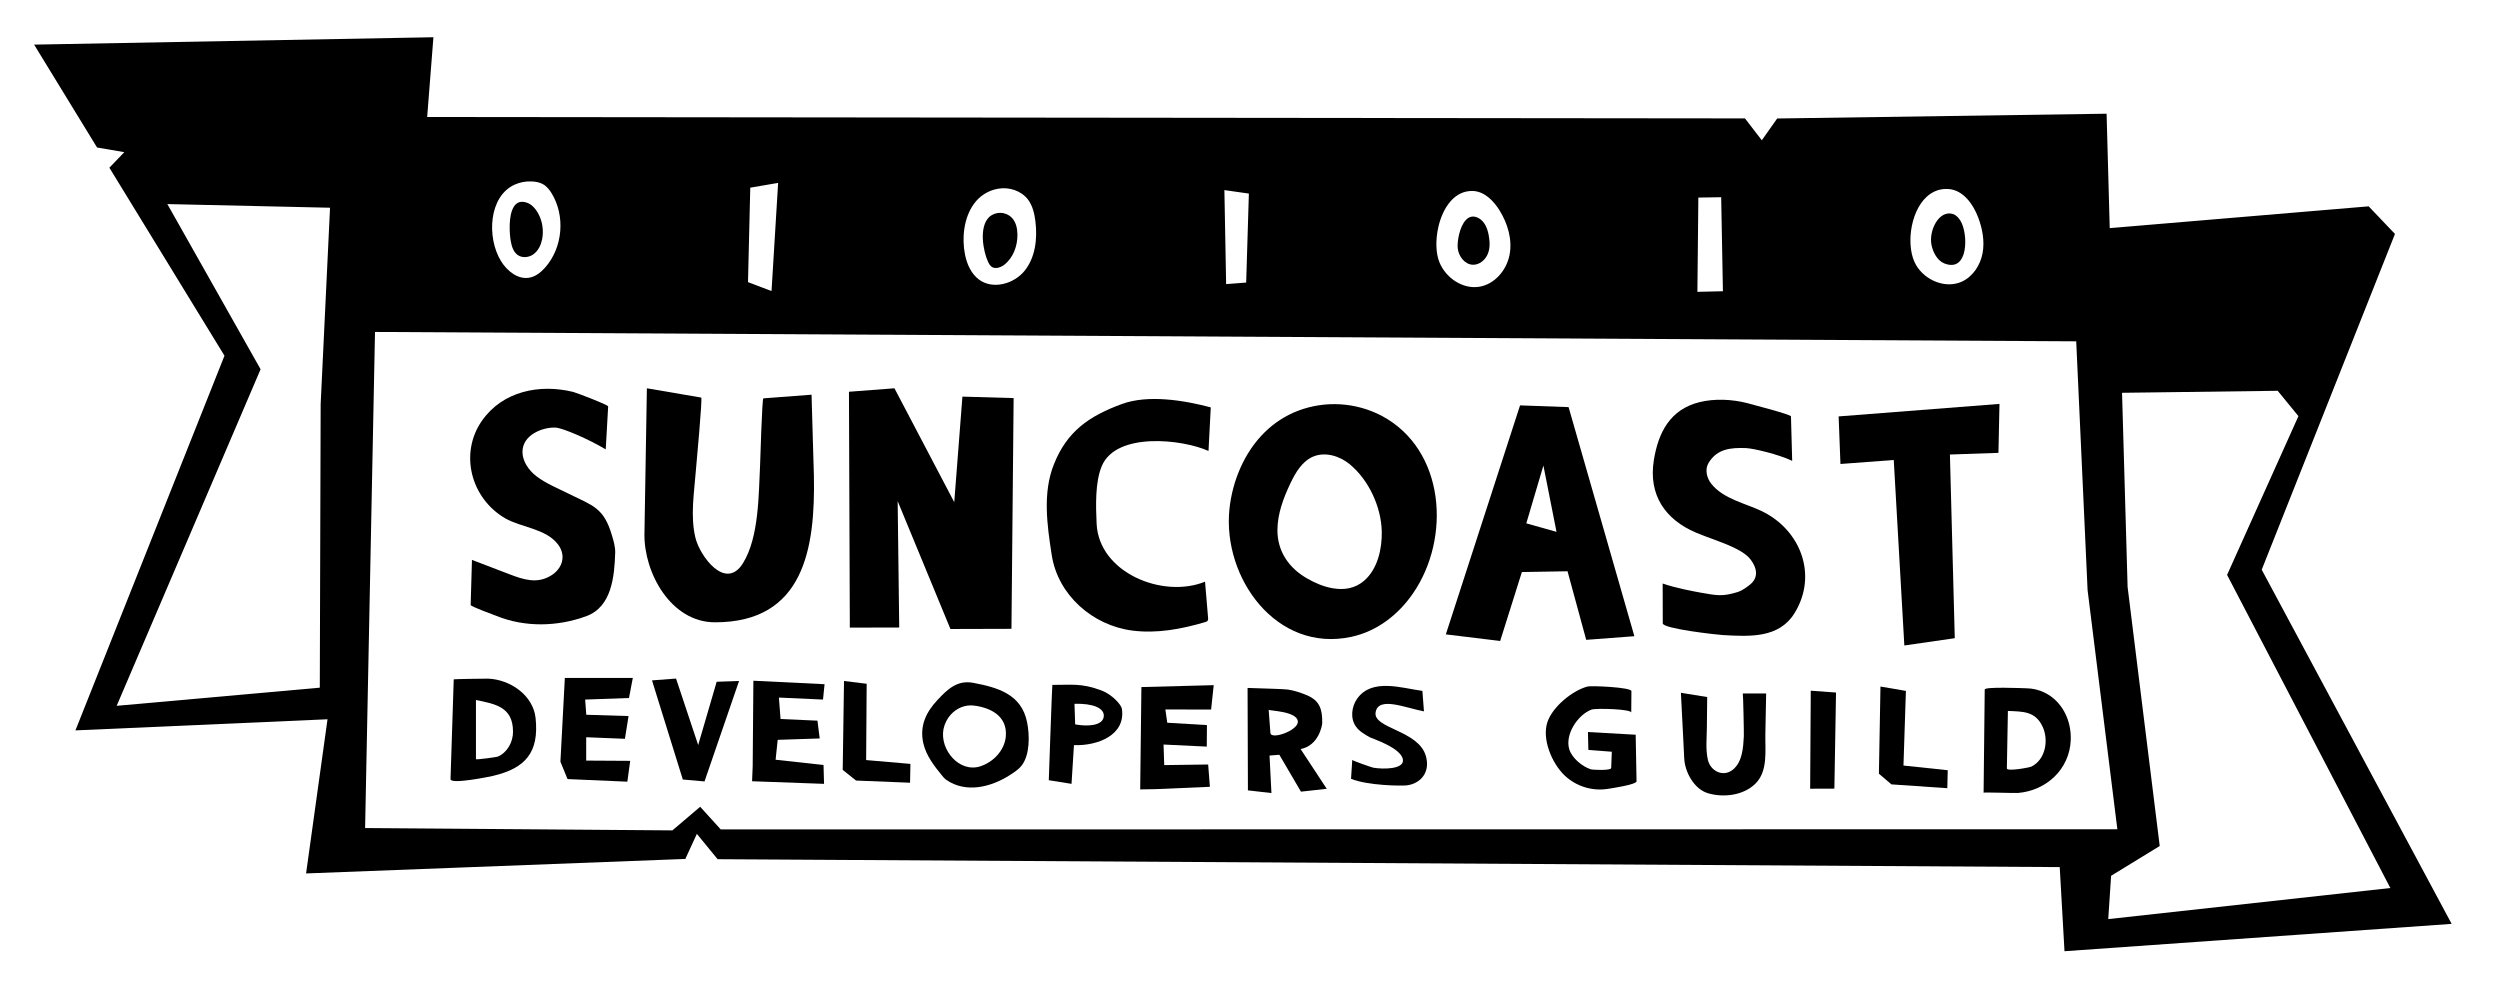
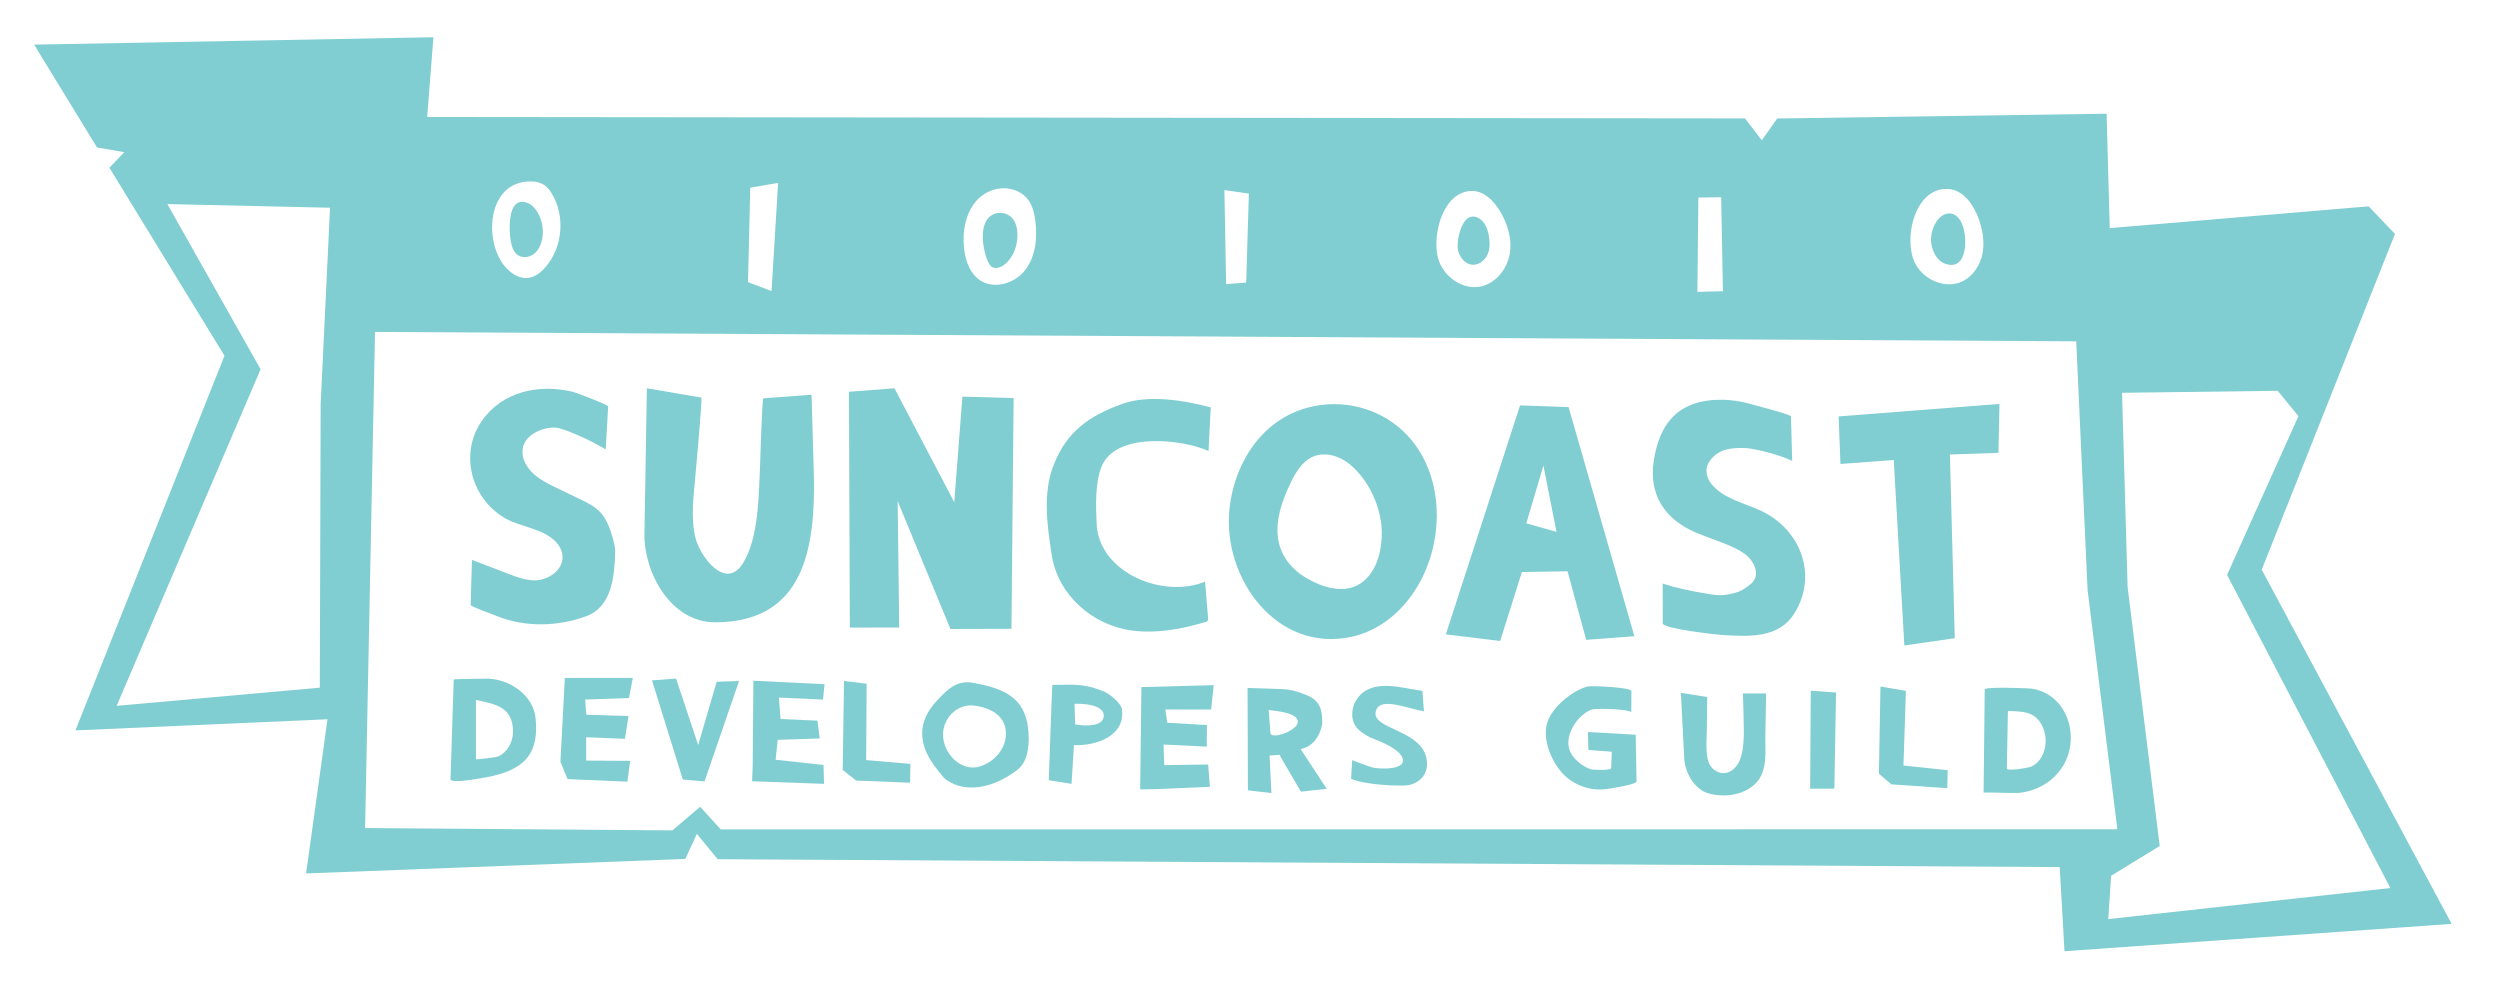
- <svg xmlns="http://www.w3.org/2000/svg" viewBox="0 0 2880 1144">
+ <svg xmlns="http://www.w3.org/2000/svg" viewBox="0 0 2880 1144" style="fill: #80ced2">
  <path d="M1696.8 305C1704.3 305.2 1711 299.5 1713.9 292.6 1716.8 285.7 1716.3 277.8 1714.9 270.5 1713.5 263.2 1710.4 255.3 1703.8 251.5 1697.5 247.9 1692.5 249.4 1688.7 253.4 1681.3 261.2 1678.5 278.5 1679.3 286 1680.3 295.3 1687.4 304.7 1696.8 305Z" />
  <path d="M2605.5 656.3L2759 269.5 2728.7 237.7 2430.4 262.8 2426.8 131 2047.3 136.5 2029.6 161.6 2010.2 136.4 492.1 134.8 499.3 42.9 39.3 51.4 111.8 169.9 143.2 175.3 126 193.2 258.6 409.8 86.9 841.4 377.3 828.6 352.6 1006.2 789.5 989.5 802.8 960.6 826.7 989.8 2372.8 998.9 2378.3 1095.8 2824.3 1064.3 2605.5 656.3ZM2219.3 226.9C2226.1 220.6 2234.7 216.9 2245.1 217.8 2261.5 219.1 2272.9 234.9 2278.8 250.3 2283.8 263.5 2286.5 278 2283.9 291.8 2281.3 305.6 2272.6 318.9 2259.7 324.6 2241.1 332.8 2217.7 323 2207.4 305.5 2195.5 285.5 2199.8 245.1 2219.3 226.9ZM1956.5 227.6L1982.8 227.2 1984.8 335.5 1955.4 336.2 1956.5 227.6ZM1657.1 261C1662.2 239.3 1675.4 219.4 1696.6 220 1709.9 220.4 1720.5 231.1 1727.5 242.4 1736.9 257.6 1742.4 276 1739 293.6 1735.6 311.2 1722 327.3 1704.4 330.3 1685.2 333.5 1665.7 320.3 1658.3 302.3 1653.9 291.8 1653.6 276 1657.1 261ZM1438.7 223L1435.6 325.5 1412.5 327.3 1410.5 219 1438.7 223ZM1121.8 235.1C1128.4 225.7 1138.5 219.3 1149.9 217.4 1162.4 215.2 1176.3 219.6 1184.1 229.7 1189.6 236.9 1191.7 246.1 1192.8 255 1195.2 274.6 1192.9 296 1180.7 311.5 1168.5 327 1144.1 333.9 1128.1 322.3 1118.9 315.6 1113.9 304.4 1111.7 293.3 1107.8 274.2 1110.4 250.9 1121.8 235.1ZM864.3 216.2L896.4 210.7 888.8 335.3 861.7 325 864.3 216.2ZM593.1 212.6C599 210 605.3 208.8 611.7 209 617.3 209 623.2 210.3 627.7 213.6 630.7 216 633.3 219 635.3 222.4 651.5 248.5 648.4 285.1 628.1 308.1 623.3 313.5 617.4 318.4 610.3 319.8 596.9 322.5 584.2 312.3 577.1 300.7 560.5 273.5 563 226 593.1 212.6ZM369.4 465.6L368.4 792.2 134.4 813.1 300.2 425.4 192.8 235.1 380.2 239.3 369.4 465.6ZM830.3 955.5L806.6 929.4 774.6 956.6 420.6 953.9 432 382.4 2391.8 393.2 2404.9 679.8 2439.2 955.3 830.3 955.5ZM2432 1008.9L2488 974.6 2451 676.2 2444.6 452.5 2623.9 450.2 2647.8 479.4 2565.6 662.3 2753.7 1023 2428.7 1058.8 2432 1008.9Z" />
  <path d="M596.9 294.1C602.4 297.6 610 296.5 615.1 292.5 620.2 288.5 623.2 282.2 624.5 275.8 626.6 265.1 624.8 253.9 619.2 244.5 616.4 239.8 612.4 235.5 607.3 233.6 599.8 230.9 594.9 233.3 591.9 238.2 585.5 248.4 586.9 269.5 588.4 277.8 589.5 284.1 591.6 290.7 596.9 294.1Z" />
  <path d="M1141.9 307C1146.3 310.5 1152.9 308.2 1157.3 304.7 1167.4 296.6 1172.2 283.2 1172.1 270.3 1172 263.2 1170.5 255.8 1165.5 250.7 1158.5 243.7 1147.3 243.3 1139.8 249.8 1127.5 261 1132.4 289.3 1138.4 302 1139.2 303.9 1140.4 305.6 1141.9 307Z" />
  <path d="M2239.7 303.4C2268.1 314.8 2267.5 268.9 2258.5 254.4 2256.4 251 2253.6 247.8 2249.9 246.6 2233.8 241.4 2221.7 265.6 2225.1 282.2 2226.7 290.3 2231.6 300.1 2239.7 303.4Z" />
  <path d="M700.6 468.2C700.2 466.1 663.8 452.4 660.3 451.5 621.6 442 579 450.6 555.2 484.7 529 522.2 542.3 574 582 597.1 600 607.6 629.2 608.9 642.9 627.3 652.5 640.1 648 654.8 635 662.9 618.9 673 602.9 667.7 586.6 661.4 572.3 655.9 558 650.5 543.7 645L542.2 696.9C542.2 698.7 568.6 708.2 571.6 709.4 604.6 722.9 642.3 722 675.5 709.8 704.8 699 707.8 664 708.7 636.8 708.9 629.9 706.9 623.2 704.9 616.6 695.5 584.7 683 582.6 655.2 568.8 642.6 562.5 629.2 557.2 617.9 548.6 609.5 542.1 602 531.9 601.9 520.9 601.6 500.4 626.3 491.8 640.1 492.6 648.5 493.1 678.3 506 697.8 517.7 697.8 517.5 700.5 470.3 700.6 468.2" />
  <path d="M745.2 447.3C745.2 447.3 804.2 457.4 807.8 458 809.4 458.3 802.1 536.5 801.6 542.5 799.7 567.6 795.1 594.4 801.1 619.4 806.2 640.6 836 681.4 856.1 648.5 874.4 618.7 873.9 569.9 875.6 536.3 875.8 531.2 877.9 459 879.4 458.9L934.9 454.7C935.5 483.3 937.3 530 937.6 547.8 939.3 631.6 926.3 717 823.6 716.9 772.8 716.9 741.7 659.7 742.4 615 742.4 614.9 745.2 447.3 745.2 447.3" />
  <path d="M979 723L978 451.3 1030.4 447.3 1099.3 578.5 1108.7 456.9 1167.7 458.6 1165.2 724.4 1094.9 724.6 1034.1 577.3 1035.9 722.9 979 723Z" />
  <path d="M1388.2 670.1C1389.4 684 1390.5 697.9 1391.7 711.7 1391.9 712.9 1391.8 714.1 1391.2 715.1 1390.5 715.9 1389.5 716.4 1388.5 716.6 1361.2 724.7 1332.6 730.1 1304.3 726.4 1258.8 720.5 1218.8 685.7 1211.6 639.5 1206.2 604.6 1201 567.7 1214.1 534.9 1229.1 497.2 1254.1 479.5 1292.2 465.5 1322.8 454.2 1364.7 461.3 1394.8 469.3 1393.9 486 1393 502.8 1392.2 519.5 1362 505.9 1286 497.4 1269.3 536.8 1261.4 555.6 1262.4 583.2 1263.3 603.2 1265.8 659.8 1339.6 689.9 1388.2 670.1" />
  <path d="M1758.3 602.9L1793.1 612.7 1778 536.3 1758.3 602.9ZM1751.1 467L1807 469 1882.8 732.9 1827.3 737.1 1805.8 658.1 1753.2 659 1728.2 738.4 1665.6 730.8 1751.1 467Z" />
  <path d="M1535.5 677.7C1548.2 679.9 1561 678.1 1571.6 668.9 1587.1 655.4 1592.2 632.1 1591.8 612.4 1591.2 584.2 1577 553.1 1555 534.9 1543.3 525.2 1526.5 520.1 1512.5 526.1 1499.9 531.6 1492.4 544.5 1486.5 556.9 1478.5 573.7 1471.8 591.6 1471.6 610.2 1471.4 635.2 1484.8 654.4 1506 666.5 1514.9 671.6 1525.1 676 1535.5 677.7M1457.1 497.8C1468 487.1 1481 478.7 1495.3 473.2 1526.7 461.3 1561.7 463.4 1591.5 478.9 1665.1 517.9 1671.7 620 1627.7 683.7 1610.8 708.2 1586.4 727.2 1556.9 733.6 1470.4 752.4 1408.2 665.6 1416.3 586.6 1419.6 554.2 1433.6 520.7 1457.1 497.8" />
  <path d="M2063.2 479.7C2063.2 479.7 2064.6 530.8 2064.6 530.9 2049 523.4 2019.8 516.5 2011.3 516.2 1994.5 515.6 1978.1 516.7 1968.2 533.4 1963.8 540.8 1966.1 550.6 1971.4 557.3 1985.2 574.8 2010.8 579.8 2029.9 589 2074.3 610.6 2094.3 662.4 2067.4 706.2 2049.4 735.5 2015.5 733.3 1984.8 731.6 1977.7 731.2 1915.6 724.3 1915.5 718.1 1915.5 718.1 1915.4 672.7 1915.4 672.2 1929.7 677.3 1951.7 681.4 1959.6 682.8 1977.9 686 1984.2 687.5 2002.2 681.9 2006.9 680.4 2012.4 676.4 2016.2 673.3 2026.2 665.2 2023.9 654.1 2016.9 644.9 2012.8 639.4 2006.8 635.7 2000.7 632.5 1985.7 624.8 1969.4 620.2 1953.8 613.6 1918 598.4 1898.9 569.9 1905.2 530.3 1910.3 498.2 1924 471.7 1957.7 463.3 1975.1 459 1994.7 459.9 2012.1 464.2 2016.9 465.6 2063.2 477.4 2063.2 479.7" />
  <path d="M2118.1 479.7L2120.2 534.5 2181.6 529.9 2193.8 743.6 2251.9 735.2 2246.3 523.6 2302.2 521.7 2303.4 465.3 2118.1 479.7Z" />
  <path d="M573.5 871.6C584.4 866.9 591 854.9 591 843 591 814.3 570.6 811 548.3 806.4L548.3 874.6C548.3 875.4 571.8 872.3 573.5 871.6M519 897.5C519 897.5 522.6 785.5 522.7 782.6 522.7 782.3 559.5 781.7 562.4 781.8 587.6 782.8 614.2 800.8 617 827.2 621.2 866.9 605.2 884.9 568.4 893.7 564.8 894.6 518.8 904.1 519 897.5" />
  <path d="M650.7 781L645.6 877.5 653.8 897.5 722.7 900.5 726 876.5 675.3 876.2 675.3 849.3 719.9 851.1 724.1 824.9 675.4 823.4 674.1 805.9 724.6 804.1 729 781 650.7 781Z" />
  <path d="M751.1 783.8L778.8 781.7 804.3 858.3 825.6 785.4 851.4 784.5 811.6 900.2 786.6 898 751.1 783.8Z" />
  <path d="M867.9 784.2L867.1 882.4 866.4 900 949.3 903 948.7 881.3 893.5 875.2 895.9 852.3 944.3 850.7 941.7 830.2 899.2 828.3 897.3 803.6 948.1 805.9 949.9 788.2 867.9 784.2Z" />
  <path d="M972.3 784.5L998.4 787.7 997.8 875.6 1048.8 880 1048.4 901.7 986.2 899.2 970.8 886.9 972.3 784.5Z" />
  <path d="M1095.4 823.1C1091.1 827.8 1088.2 833.6 1086.9 839.9 1082.4 863.7 1105.2 890.6 1129.3 882.8 1144.5 877.9 1157.3 864.3 1158.7 848.4 1160.7 825.1 1141.5 815.2 1121.8 812.8 1111.6 811.6 1102 815.9 1095.4 823.1M1079.7 806.7C1091.3 794.2 1102.6 783.2 1121 786.6 1149.3 791.9 1176.8 799.7 1183.2 832 1186.2 846.7 1186.6 869.4 1177 881.8 1173.2 886.7 1167.9 890 1162.7 893.3 1141.5 906.7 1112.9 914.1 1090.1 898.4 1088.2 897 1086.5 895.2 1085.1 893.3 1076.1 882.3 1067.1 870.6 1063.8 856.8 1058.9 836.1 1067.2 820.1 1079.7 806.7" />
  <path d="M1237.8 810.8L1238.6 834.5C1253.2 837.2 1270 836 1271.5 825.8 1273 815.6 1258.6 810.1 1237.8 810.8M1269.1 795.5C1281.2 800.1 1291.7 811.8 1292.4 816.5 1297.1 847.1 1263.9 859.4 1237.2 858.4L1234.4 903 1208.2 898.8C1208.2 898.8 1212 789 1212.3 789 1233.8 789.2 1245.3 786.5 1269.1 795.5" />
  <path d="M1314.9 791.5L1313.5 909.4 1331 909.1 1393.8 906.4 1391.8 880.7 1341.2 881.4 1340.4 857.7 1390.2 860.1 1390.4 835.3 1344.7 832.6 1342.5 817.3 1395.2 817.4 1398.2 789.3 1314.9 791.5Z" />
  <path d="M1461.5 817.6L1463.5 844.3C1464.1 852.7 1495.8 841.5 1495.1 831.2 1494.3 819 1461.6 819 1461.5 817.6M1506 801.1C1520.1 807.3 1523.5 816.8 1523.2 833.1 1523.1 836 1519 859 1498.3 862.9L1528.4 908.7 1498.7 912 1473.8 869.5 1462.5 870.4 1464.7 913.6 1437.6 910.5C1437.6 910.5 1437.2 792.6 1437.2 792.5 1459 793.2 1480 793.8 1483.8 794.4 1489.9 795.1 1500.9 798.8 1506 801.1" />
  <path d="M1638.6 795.9L1640.4 819.5C1618.8 815.4 1587.8 801.8 1584.7 820.6 1581.6 839.4 1634.1 841.1 1642.6 870.9 1648.2 890.5 1635.6 903.2 1620 904.8 1614.2 905.4 1575.8 905.1 1556.4 897.2 1556.4 897.2 1557.8 876.5 1557.8 875.4 1557.7 876.2 1580 884 1582.1 884.4 1593.3 886.3 1617 886.3 1616.2 875.6 1615.1 861.7 1580.4 850.7 1578.1 849.4 1572.1 846 1565.8 842.5 1561.9 836.8 1555.4 827.5 1556.9 814.1 1563.5 804.8 1580.5 780.9 1614.7 792.7 1638.6 795.9" />
  <path d="M1879.4 796.2L1879.2 821C1880 816.8 1838.4 815.6 1833.3 817.5 1817.5 823.5 1802.6 846.1 1807.8 863.2 1811 873.6 1823.1 883.2 1832.5 886.2 1834.5 886.9 1856 888 1856.1 884.7L1856.8 866 1829.8 863.9 1829.3 843.3 1884.3 846.4C1884.3 846.4 1885.3 900 1885.3 900.1 1885.1 903.9 1855.5 908.3 1852.1 908.8 1834.1 911.6 1815.8 905.9 1802.5 893.4 1787.9 879.5 1775.8 851.3 1782.8 831.3 1788.9 814 1811.7 795.2 1829.1 790.8 1833.6 789.8 1879.5 791.7 1879.4 796.2" />
  <path d="M1936.4 798.1L1966.7 803C1966.6 814.8 1966.5 826.7 1966.3 838.5 1966.2 850.7 1964.7 863.3 1967.5 875.4 1970.5 888.4 1985.1 895.6 1996.2 886.7 2007.3 877.8 2008.2 861.1 2008.9 848.1 2009.1 844.1 2008.1 798.9 2007.7 798.9L2034.6 798.9 2033.7 845.7C2033.3 864.4 2037 888.4 2022.1 902.9 2008.3 916.4 1985.6 919.1 1967.6 913.8 1951.6 909.1 1940.8 889.3 1940.2 873.1 1939.8 863.1 1939.2 853.1 1938.7 843.1 1938 828.2 1937.2 813.1 1936.4 798.1" />
  <path d="M2086 795.7L2085.3 908.6 2113.2 908.5 2115.1 797.8 2086 795.7Z" />
  <path d="M2166.3 790.9L2195.6 795.9 2192.8 881.9 2243.8 887.3 2243.3 908 2178.9 903.6 2164.5 891.3 2166.3 790.9Z" />
  <path d="M2313.1 819C2313.1 819 2311.9 885.1 2311.9 885.2 2311.9 889 2337.7 884.3 2340.2 883.1 2356.4 875.1 2360.2 852.9 2353.3 837.6 2344.9 819 2330.3 819.8 2313.1 819M2355.2 797.8C2374.9 807.3 2386.4 829 2385.5 852.5 2384.2 886.1 2357.5 910.8 2324.6 913.5 2321.3 913.8 2285.1 912.5 2285.1 913.2 2285.5 873.5 2285.9 833.9 2286.4 794.3 2286.5 790.9 2330.2 792.8 2334.3 792.9 2341.5 793 2348.7 794.6 2355.2 797.8" />
</svg>
